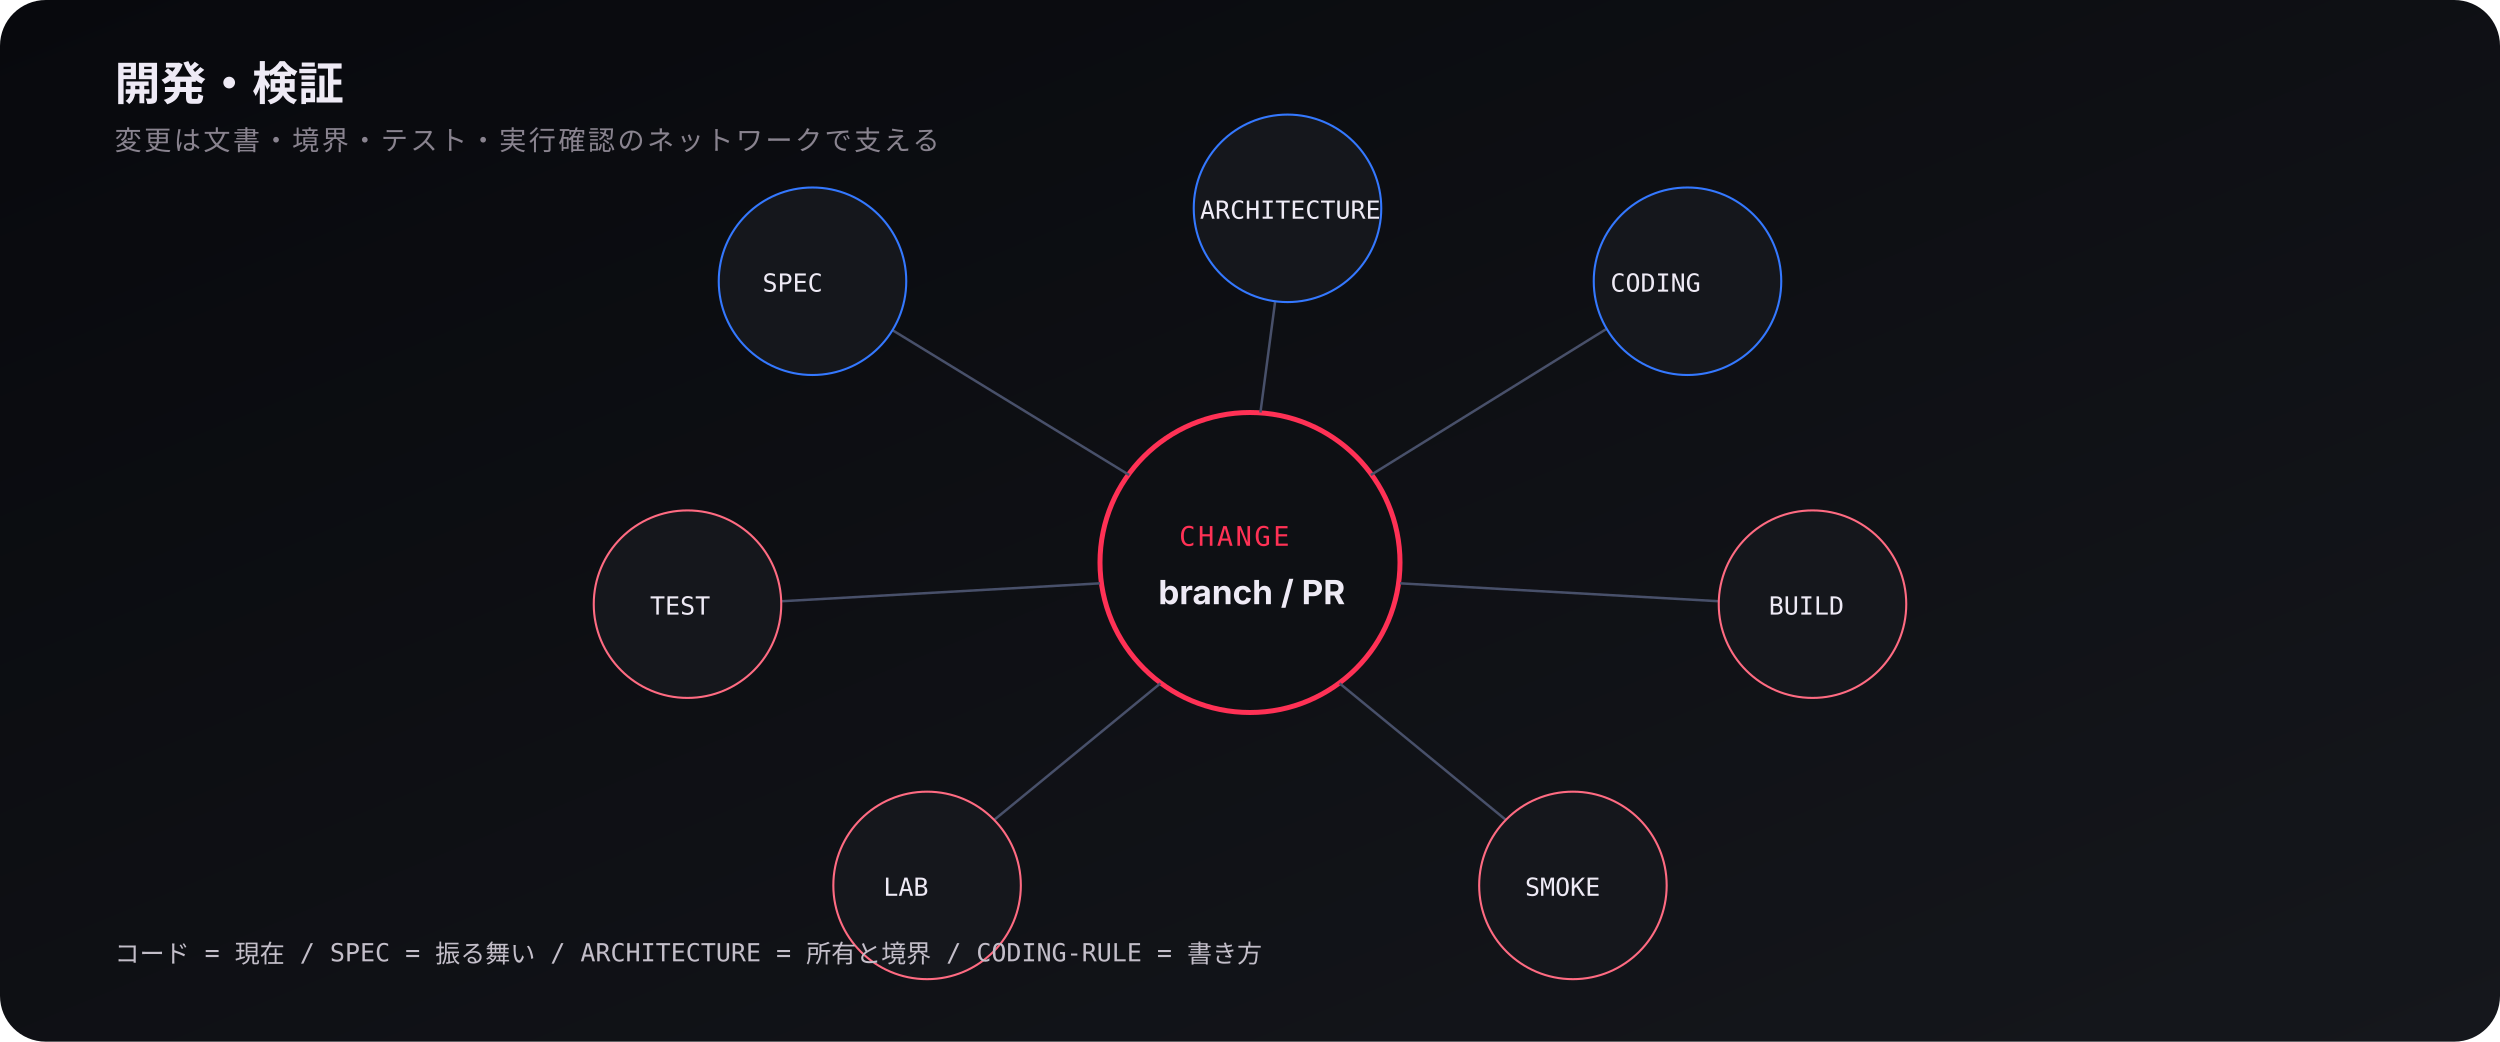
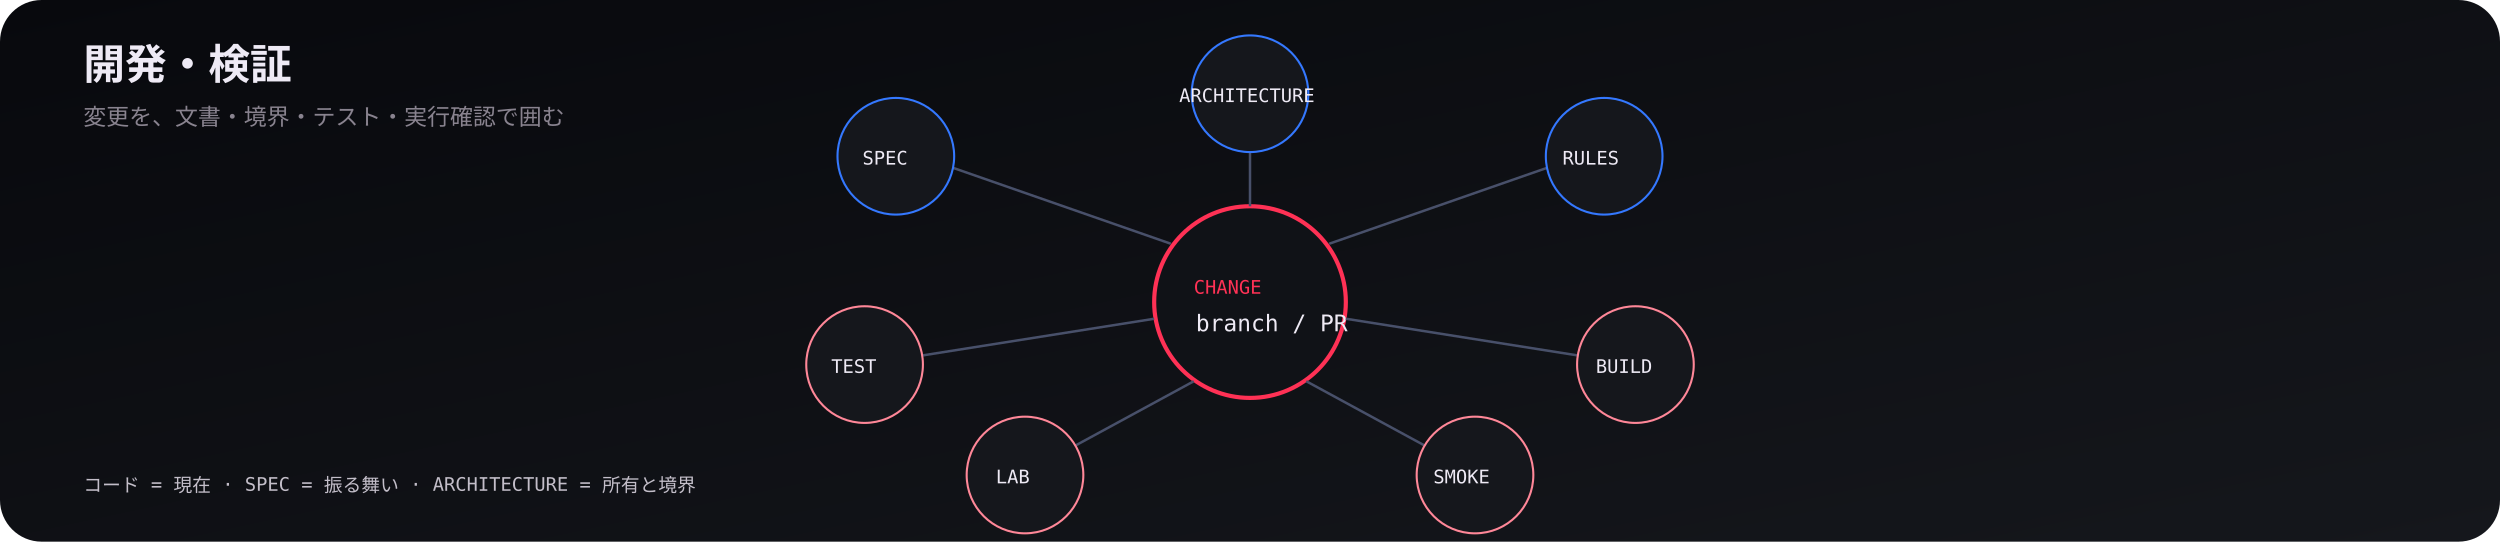
- <svg xmlns="http://www.w3.org/2000/svg" width="1200" height="500" viewBox="0 0 1200 500" role="img">
+ <svg xmlns="http://www.w3.org/2000/svg" width="1200" height="260" viewBox="0 0 1200 260" role="img">
  <defs>
    <style>
.m{font-family:ui-monospace,SFMono-Regular,Menlo,Consolas,"Yu Gothic",monospace}.s{font-family:system-ui,-apple-system,"Hiragino Sans","Yu Gothic",sans-serif}
- .t{fill:#eeeaf5}.b{fill:#c3bec9}.d{fill:#89838f}.a{fill:#ff3155}.an{fill:#ff6b82}.sig{fill:#3478ff}
- .stroke{fill:none;stroke:#89838f;stroke-width:1.6}.soft{fill:none;stroke:#48506a;stroke-width:1.2}.accent{fill:none;stroke:#ff3155;stroke-width:2.4}.blue{fill:none;stroke:#3478ff;stroke-width:2}.dash{stroke-dasharray:8 8}
- .h{font-size:22px;font-weight:700}.k{font-size:13px;letter-spacing:1.2px}.v{font-size:16px;font-weight:650}.sm{font-size:12px}.xs{font-size:10px}
+ .t{fill:#eeeaf5}.b{fill:#c3bec9}.d{fill:#89838f}.a{fill:#ff3155}.u{fill:#3478ff}
+ .g{fill:none;stroke:#48506a;stroke-width:1.2}.w{fill:none;stroke:#89838f;stroke-width:1.4}.r{fill:none;stroke:#ff3155;stroke-width:2}.bl{fill:none;stroke:#3478ff;stroke-width:2}.dash{stroke-dasharray:6 6}
+ .h{font-size:20px;font-weight:700}.v{font-size:14px;font-weight:650}.sm{font-size:11px}.xs{font-size:9px}
</style>
    <linearGradient id="bg" x1="0" y1="0" x2="1" y2="1">
      <stop stop-color="#08090d" />
      <stop offset="1" stop-color="#15171c" />
    </linearGradient>
-     <radialGradient id="earth" cx=".35" cy=".28" r=".8">
-       <stop stop-color="#d6d6d0" />
-       <stop offset=".55" stop-color="#48506a" />
-       <stop offset="1" stop-color="#161a20" />
+     <radialGradient id="earth" cx=".34" cy=".28" r=".82">
+       <stop stop-color="#d8d9dc" />
+       <stop offset=".5" stop-color="#536178" />
+       <stop offset="1" stop-color="#171a20" />
    </radialGradient>
-     <radialGradient id="sun" cx=".35" cy=".35" r=".8">
+     <radialGradient id="sun" cx=".35" cy=".35" r=".82">
      <stop stop-color="#fff1f4" />
-       <stop offset=".28" stop-color="#ff6b82" />
+       <stop offset=".3" stop-color="#ff8798" />
      <stop offset="1" stop-color="#ff3155" />
    </radialGradient>
-     <filter id="glow">
-       <feGaussianBlur stdDeviation="5" result="b" />
-       <feMerge>
-         <feMergeNode in="b" />
-         <feMergeNode in="SourceGraphic" />
-       </feMerge>
-     </filter>
-     <marker id="ra" viewBox="0 0 10 10" refX="9" refY="5" markerWidth="7" markerHeight="7" orient="auto">
+     <marker id="ra" viewBox="0 0 10 10" refX="8.5" refY="5" markerWidth="6" markerHeight="6" orient="auto">
      <path d="M0 0L10 5 0 10Z" fill="#ff3155" />
    </marker>
-     <marker id="ba" viewBox="0 0 10 10" refX="9" refY="5" markerWidth="7" markerHeight="7" orient="auto">
+     <marker id="ba" viewBox="0 0 10 10" refX="8.5" refY="5" markerWidth="6" markerHeight="6" orient="auto">
      <path d="M0 0L10 5 0 10Z" fill="#3478ff" />
    </marker>
  </defs>
-   <rect width="1200" height="500" rx="22" fill="url(#bg)" />
-   <text x="55" y="48" class="m t h">開発・検証</text>
-   <text x="55" y="72" class="m d k">変更は文書・境界・テスト・実行確認のネットワークで支える</text>
-   <g transform="translate(600 270)">
-     <circle r="72" fill="#0e1014" stroke="#ff3155" stroke-width="2.4" />
-     <text x="-34" y="-8" class="m a k">CHANGE</text>
-     <text x="-44" y="20" class="s t v">branch / PR</text>
-     <path d="M-58-42L-210-135M5-72L18-170M58-42L208-135M72 10L250 20M43 58L155 150M-43 58L-155 150M-72 10L-250 20" class="soft" />
+   <rect width="1200" height="260" rx="20" fill="url(#bg)" />
+   <text x="40" y="38" class="m t h">開発・検証</text>
+   <text x="40" y="60" class="m d sm">変更を、文書・境界・テスト・実行確認で囲む</text>
+   <g transform="translate(600 145)">
+     <circle r="46" fill="#101217" stroke="#ff3155" stroke-width="2" />
+     <text x="-27" y="-4" class="m a xs">CHANGE</text>
+     <text x="-26" y="14" class="m t sm">branch / PR</text>
+     <path d="M-38-28L-170-74M0-46V-100M38-28L170-74M46 8L185 30M27 38L108 82M-27 38L-108 82M-46 8L-185 30" class="g" />
  </g>
  <g class="m">
-     <circle cx="390" cy="135" r="45" fill="#15171c" stroke="#3478ff" />
-     <text x="366" y="140" class="t sm">SPEC</text>
-     <circle cx="618" cy="100" r="45" fill="#15171c" stroke="#3478ff" />
-     <text x="576" y="105" class="t sm">ARCHITECTURE</text>
-     <circle cx="810" cy="135" r="45" fill="#15171c" stroke="#3478ff" />
-     <text x="773" y="140" class="t sm">CODING</text>
-     <circle cx="870" cy="290" r="45" fill="#15171c" stroke="#ff6b82" />
-     <text x="849" y="295" class="t sm">BUILD</text>
-     <circle cx="755" cy="425" r="45" fill="#15171c" stroke="#ff6b82" />
-     <text x="732" y="430" class="t sm">SMOKE</text>
-     <circle cx="445" cy="425" r="45" fill="#15171c" stroke="#ff6b82" />
-     <text x="424" y="430" class="t sm">LAB</text>
-     <circle cx="330" cy="290" r="45" fill="#15171c" stroke="#ff6b82" />
-     <text x="312" y="295" class="t sm">TEST</text>
+     <circle cx="430" cy="75" r="28" fill="#15171c" stroke="#3478ff" />
+     <text x="414" y="79" class="t xs">SPEC</text>
+     <circle cx="600" cy="45" r="28" fill="#15171c" stroke="#3478ff" />
+     <text x="566" y="49" class="t xs">ARCHITECTURE</text>
+     <circle cx="770" cy="75" r="28" fill="#15171c" stroke="#3478ff" />
+     <text x="750" y="79" class="t xs">RULES</text>
+     <circle cx="785" cy="175" r="28" fill="#15171c" stroke="#ff8798" />
+     <text x="766" y="179" class="t xs">BUILD</text>
+     <circle cx="708" cy="228" r="28" fill="#15171c" stroke="#ff8798" />
+     <text x="688" y="232" class="t xs">SMOKE</text>
+     <circle cx="492" cy="228" r="28" fill="#15171c" stroke="#ff8798" />
+     <text x="478" y="232" class="t xs">LAB</text>
+     <circle cx="415" cy="175" r="28" fill="#15171c" stroke="#ff8798" />
+     <text x="399" y="179" class="t xs">TEST</text>
  </g>
-   <text x="55" y="462" class="m b sm">コード = 現在 / SPEC = 振る舞い / ARCHITECTURE = 所有と境界 / CODING-RULE = 書き方</text>
+   <text x="40" y="236" class="m b xs">コード = 現在 · SPEC = 振る舞い · ARCHITECTURE = 所有と境界</text>
</svg>
